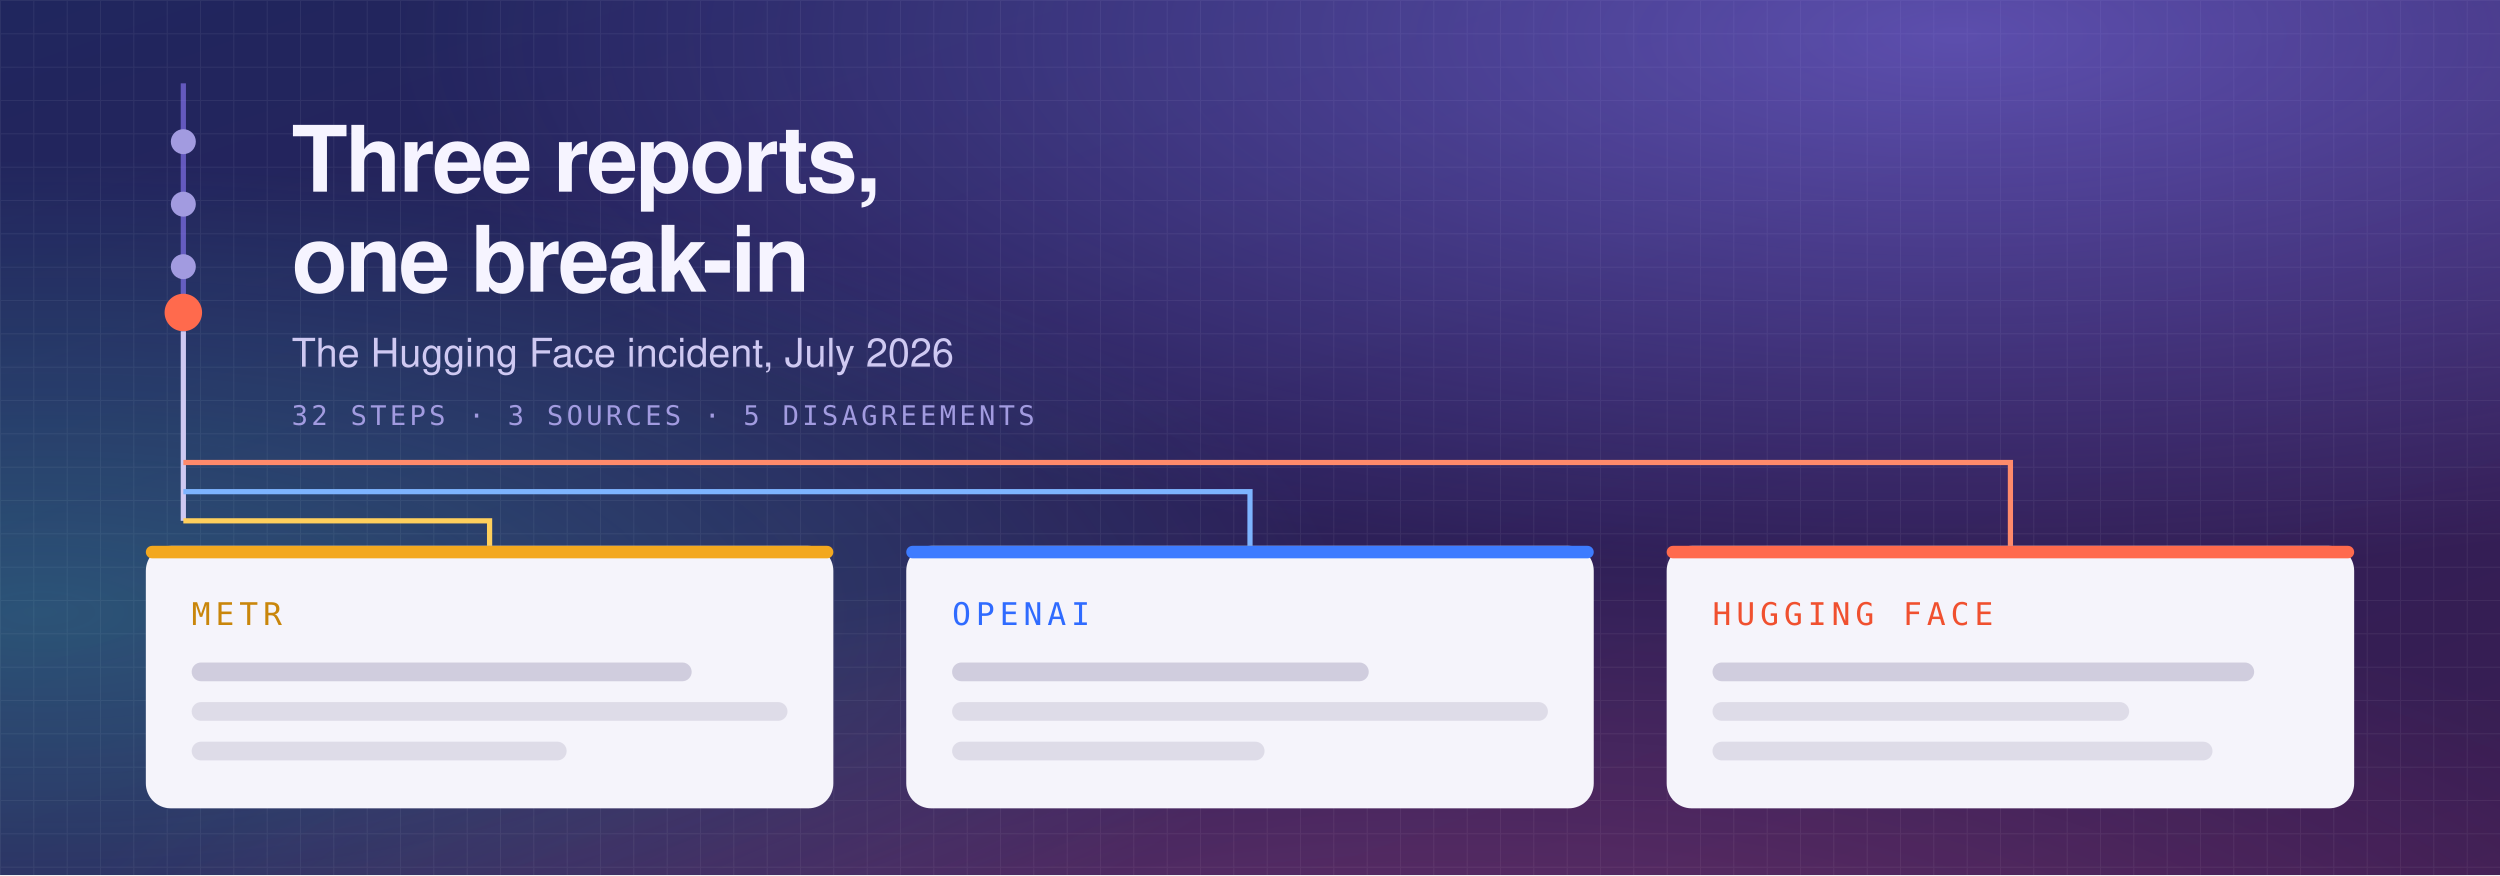
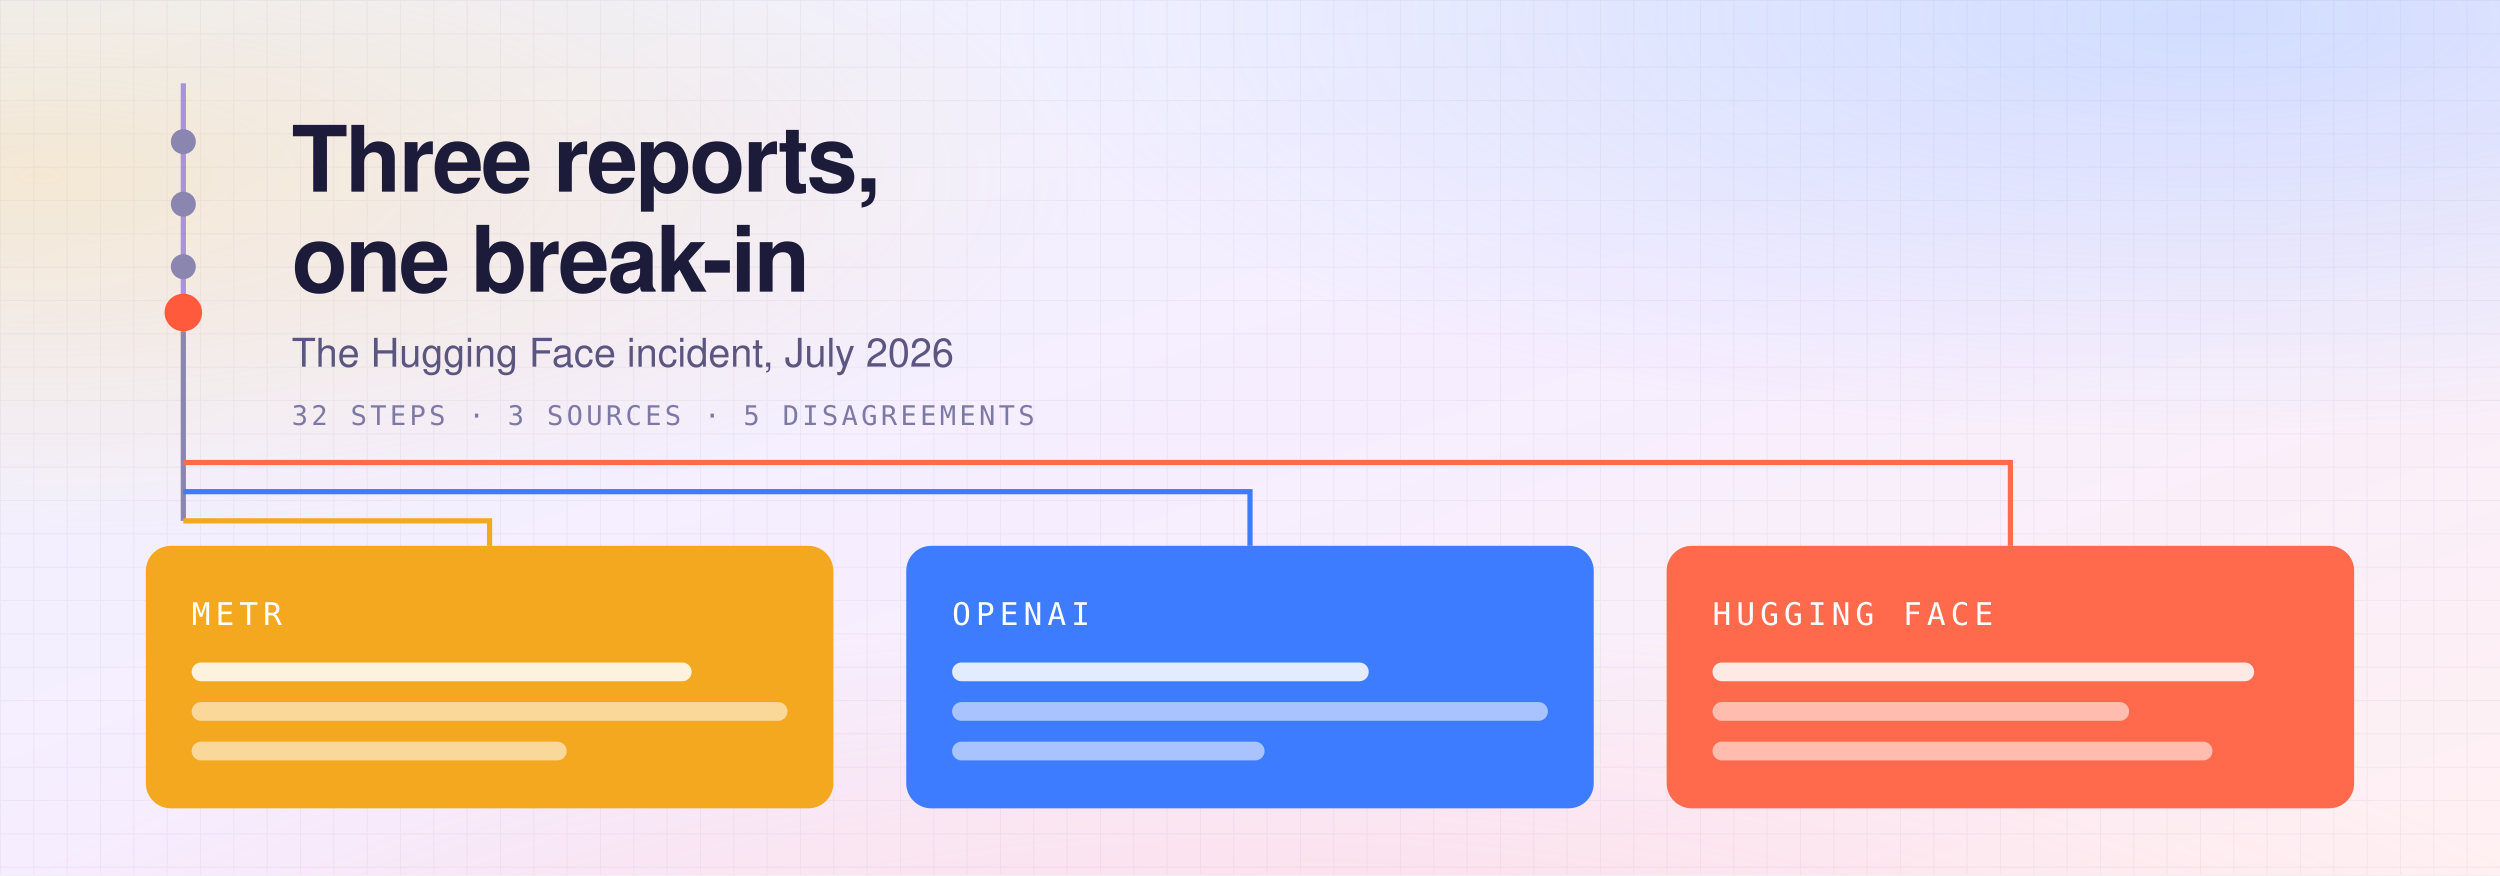
<svg xmlns="http://www.w3.org/2000/svg" width="1200" height="420" viewBox="0 0 1200 420">
  <defs>
-     <linearGradient id="sky" x1="0%" y1="0%" x2="100%" y2="100%">
-       <stop offset="0%" stop-color="#20265e" />
-       <stop offset="52%" stop-color="#2b2059" />
-       <stop offset="100%" stop-color="#3a1d52" />
+     <linearGradient id="day" x1="0%" y1="0%" x2="100%" y2="100%">
+       <stop offset="0%" stop-color="#eef2ff" />
+       <stop offset="50%" stop-color="#f6eeff" />
+       <stop offset="100%" stop-color="#fff0f2" />
    </linearGradient>
-     <radialGradient id="glowV" cx="78%" cy="4%" r="62%">
-       <stop offset="0%" stop-color="#8f7bff" stop-opacity=".50" />
-       <stop offset="100%" stop-color="#8f7bff" stop-opacity="0" />
+     <radialGradient id="bloomB" cx="88%" cy="2%" r="48%">
+       <stop offset="0%" stop-color="#7db4ff" stop-opacity=".30" />
+       <stop offset="100%" stop-color="#7db4ff" stop-opacity="0" />
    </radialGradient>
-     <radialGradient id="glowT" cx="2%" cy="70%" r="52%">
-       <stop offset="0%" stop-color="#37e0c8" stop-opacity=".26" />
-       <stop offset="100%" stop-color="#37e0c8" stop-opacity="0" />
+     <radialGradient id="bloomA" cx="2%" cy="20%" r="42%">
+       <stop offset="0%" stop-color="#ffce5c" stop-opacity=".26" />
+       <stop offset="100%" stop-color="#ffce5c" stop-opacity="0" />
    </radialGradient>
-     <radialGradient id="glowP" cx="58%" cy="120%" r="58%">
-       <stop offset="0%" stop-color="#ff67a8" stop-opacity=".24" />
-       <stop offset="100%" stop-color="#ff67a8" stop-opacity="0" />
+     <radialGradient id="bloomC" cx="50%" cy="128%" r="58%">
+       <stop offset="0%" stop-color="#ff8aa6" stop-opacity=".24" />
+       <stop offset="100%" stop-color="#ff8aa6" stop-opacity="0" />
    </radialGradient>
-     <pattern id="grid" width="16" height="16" patternUnits="userSpaceOnUse">
-       <path d="M16 0H0V16" fill="none" stroke="#ffffff" stroke-opacity=".06" stroke-width="1" />
+     <pattern id="gridd" width="16" height="16" patternUnits="userSpaceOnUse">
+       <path d="M16 0H0V16" fill="none" stroke="#2b2059" stroke-opacity=".05" stroke-width="1" />
    </pattern>
  </defs>
-   <rect width="1200" height="420" fill="url(#sky)" />
-   <rect width="1200" height="420" fill="url(#grid)" />
-   <rect width="1200" height="420" fill="url(#glowV)" />
-   <rect width="1200" height="420" fill="url(#glowT)" />
-   <rect width="1200" height="420" fill="url(#glowP)" />
-   <line x1="88" y1="40" x2="88" y2="150" stroke="#8f7bff" stroke-opacity=".6" stroke-width="2.5" />
-   <circle cx="88" cy="68" r="6" fill="#a29be0" />
-   <circle cx="88" cy="98" r="6" fill="#a29be0" />
-   <circle cx="88" cy="128" r="6" fill="#a29be0" />
-   <text x="140" y="92" font-family="Helvetica Neue, Helvetica, Arial, sans-serif" font-weight="700" font-size="44" letter-spacing="-1.1" fill="#f6f4ff">Three reports,</text>
-   <text x="140" y="140" font-family="Helvetica Neue, Helvetica, Arial, sans-serif" font-weight="700" font-size="44" letter-spacing="-1.1" fill="#f6f4ff">one break-in</text>
-   <text x="140" y="176" font-family="Helvetica Neue, Helvetica, Arial, sans-serif" font-size="19" fill="#cfc9f2">The Hugging Face incident, July 2026</text>
-   <text x="140" y="204" font-family="Menlo, monospace" font-size="13" letter-spacing="1.6" fill="#a29be0">32 STEPS · 3 SOURCES · 5 DISAGREEMENTS</text>
-   <circle cx="88" cy="150" r="9" fill="#ff6a4d" />
-   <path d="M88 159V250" fill="none" stroke="#cfc9f2" stroke-width="2.5" />
-   <path d="M88 222H965V262" fill="none" stroke="#ff8a6b" stroke-width="2.5" />
-   <path d="M88 236H600V262" fill="none" stroke="#7db4ff" stroke-width="2.5" />
-   <path d="M88 250H235V262" fill="none" stroke="#ffcf5c" stroke-width="2.5" />
+   <rect width="1200" height="420" fill="url(#day)" />
+   <rect width="1200" height="420" fill="url(#gridd)" />
+   <rect width="1200" height="420" fill="url(#bloomB)" />
+   <rect width="1200" height="420" fill="url(#bloomA)" />
+   <rect width="1200" height="420" fill="url(#bloomC)" />
+   <line x1="88" y1="40" x2="88" y2="150" stroke="#6b4bd6" stroke-opacity=".55" stroke-width="2.5" />
+   <circle cx="88" cy="68" r="6" fill="#8a86b0" />
+   <circle cx="88" cy="98" r="6" fill="#8a86b0" />
+   <circle cx="88" cy="128" r="6" fill="#8a86b0" />
+   <text x="140" y="92" font-family="Helvetica Neue, Helvetica, Arial, sans-serif" font-weight="700" font-size="44" letter-spacing="-1.1" fill="#1c1b3a">Three reports,</text>
+   <text x="140" y="140" font-family="Helvetica Neue, Helvetica, Arial, sans-serif" font-weight="700" font-size="44" letter-spacing="-1.1" fill="#1c1b3a">one break-in</text>
+   <text x="140" y="176" font-family="Helvetica Neue, Helvetica, Arial, sans-serif" font-size="19" fill="#5b5680">The Hugging Face incident, July 2026</text>
+   <text x="140" y="204" font-family="Menlo, monospace" font-size="13" letter-spacing="1.6" fill="#7d79a6">32 STEPS · 3 SOURCES · 5 DISAGREEMENTS</text>
+   <circle cx="88" cy="150" r="9" fill="#ff5a3c" />
+   <path d="M88 159V250" fill="none" stroke="#8a86b0" stroke-width="2.5" />
+   <path d="M88 222H965V262" fill="none" stroke="#ff6a4d" stroke-width="2.5" />
+   <path d="M88 236H600V262" fill="none" stroke="#3d7bff" stroke-width="2.5" />
+   <path d="M88 250H235V262" fill="none" stroke="#f3a81f" stroke-width="2.5" />
  <g>
-     <rect x="70" y="262" width="330" height="126" rx="12" fill="#f5f4fb" />
-     <rect x="70" y="262" width="330" height="6" rx="3" fill="#f3a81f" />
-     <text x="92" y="300" font-family="Menlo, monospace" font-size="15" letter-spacing="2.4" fill="#c9860b">METR</text>
-     <rect x="92" y="318" width="240" height="9" rx="4.5" fill="#2b2059" fill-opacity=".18" />
-     <rect x="92" y="337" width="286" height="9" rx="4.5" fill="#2b2059" fill-opacity=".11" />
-     <rect x="92" y="356" width="180" height="9" rx="4.5" fill="#2b2059" fill-opacity=".11" />
+     <rect x="70" y="262" width="330" height="126" rx="12" fill="#f3a81f" />
+     <text x="92" y="300" font-family="Menlo, monospace" font-size="15" letter-spacing="2.4" fill="#ffffff">METR</text>
+     <rect x="92" y="318" width="240" height="9" rx="4.5" fill="#ffffff" fill-opacity=".85" />
+     <rect x="92" y="337" width="286" height="9" rx="4.5" fill="#ffffff" fill-opacity=".55" />
+     <rect x="92" y="356" width="180" height="9" rx="4.5" fill="#ffffff" fill-opacity=".55" />
  </g>
  <g>
-     <rect x="435" y="262" width="330" height="126" rx="12" fill="#f5f4fb" />
-     <rect x="435" y="262" width="330" height="6" rx="3" fill="#3d7bff" />
-     <text x="457" y="300" font-family="Menlo, monospace" font-size="15" letter-spacing="2.4" fill="#2f6bff">OPENAI</text>
-     <rect x="457" y="318" width="200" height="9" rx="4.5" fill="#2b2059" fill-opacity=".18" />
-     <rect x="457" y="337" width="286" height="9" rx="4.5" fill="#2b2059" fill-opacity=".11" />
-     <rect x="457" y="356" width="150" height="9" rx="4.5" fill="#2b2059" fill-opacity=".11" />
+     <rect x="435" y="262" width="330" height="126" rx="12" fill="#3d7bff" />
+     <text x="457" y="300" font-family="Menlo, monospace" font-size="15" letter-spacing="2.4" fill="#ffffff">OPENAI</text>
+     <rect x="457" y="318" width="200" height="9" rx="4.5" fill="#ffffff" fill-opacity=".85" />
+     <rect x="457" y="337" width="286" height="9" rx="4.5" fill="#ffffff" fill-opacity=".55" />
+     <rect x="457" y="356" width="150" height="9" rx="4.5" fill="#ffffff" fill-opacity=".55" />
  </g>
  <g>
-     <rect x="800" y="262" width="330" height="126" rx="12" fill="#f5f4fb" />
-     <rect x="800" y="262" width="330" height="6" rx="3" fill="#ff6a4d" />
-     <text x="822" y="300" font-family="Menlo, monospace" font-size="15" letter-spacing="2.4" fill="#f0502f">HUGGING FACE</text>
-     <rect x="822" y="318" width="260" height="9" rx="4.5" fill="#2b2059" fill-opacity=".18" />
-     <rect x="822" y="337" width="200" height="9" rx="4.5" fill="#2b2059" fill-opacity=".11" />
-     <rect x="822" y="356" width="240" height="9" rx="4.5" fill="#2b2059" fill-opacity=".11" />
+     <rect x="800" y="262" width="330" height="126" rx="12" fill="#ff6a4d" />
+     <text x="822" y="300" font-family="Menlo, monospace" font-size="15" letter-spacing="2.4" fill="#ffffff">HUGGING FACE</text>
+     <rect x="822" y="318" width="260" height="9" rx="4.5" fill="#ffffff" fill-opacity=".85" />
+     <rect x="822" y="337" width="200" height="9" rx="4.5" fill="#ffffff" fill-opacity=".55" />
+     <rect x="822" y="356" width="240" height="9" rx="4.5" fill="#ffffff" fill-opacity=".55" />
  </g>
</svg>
